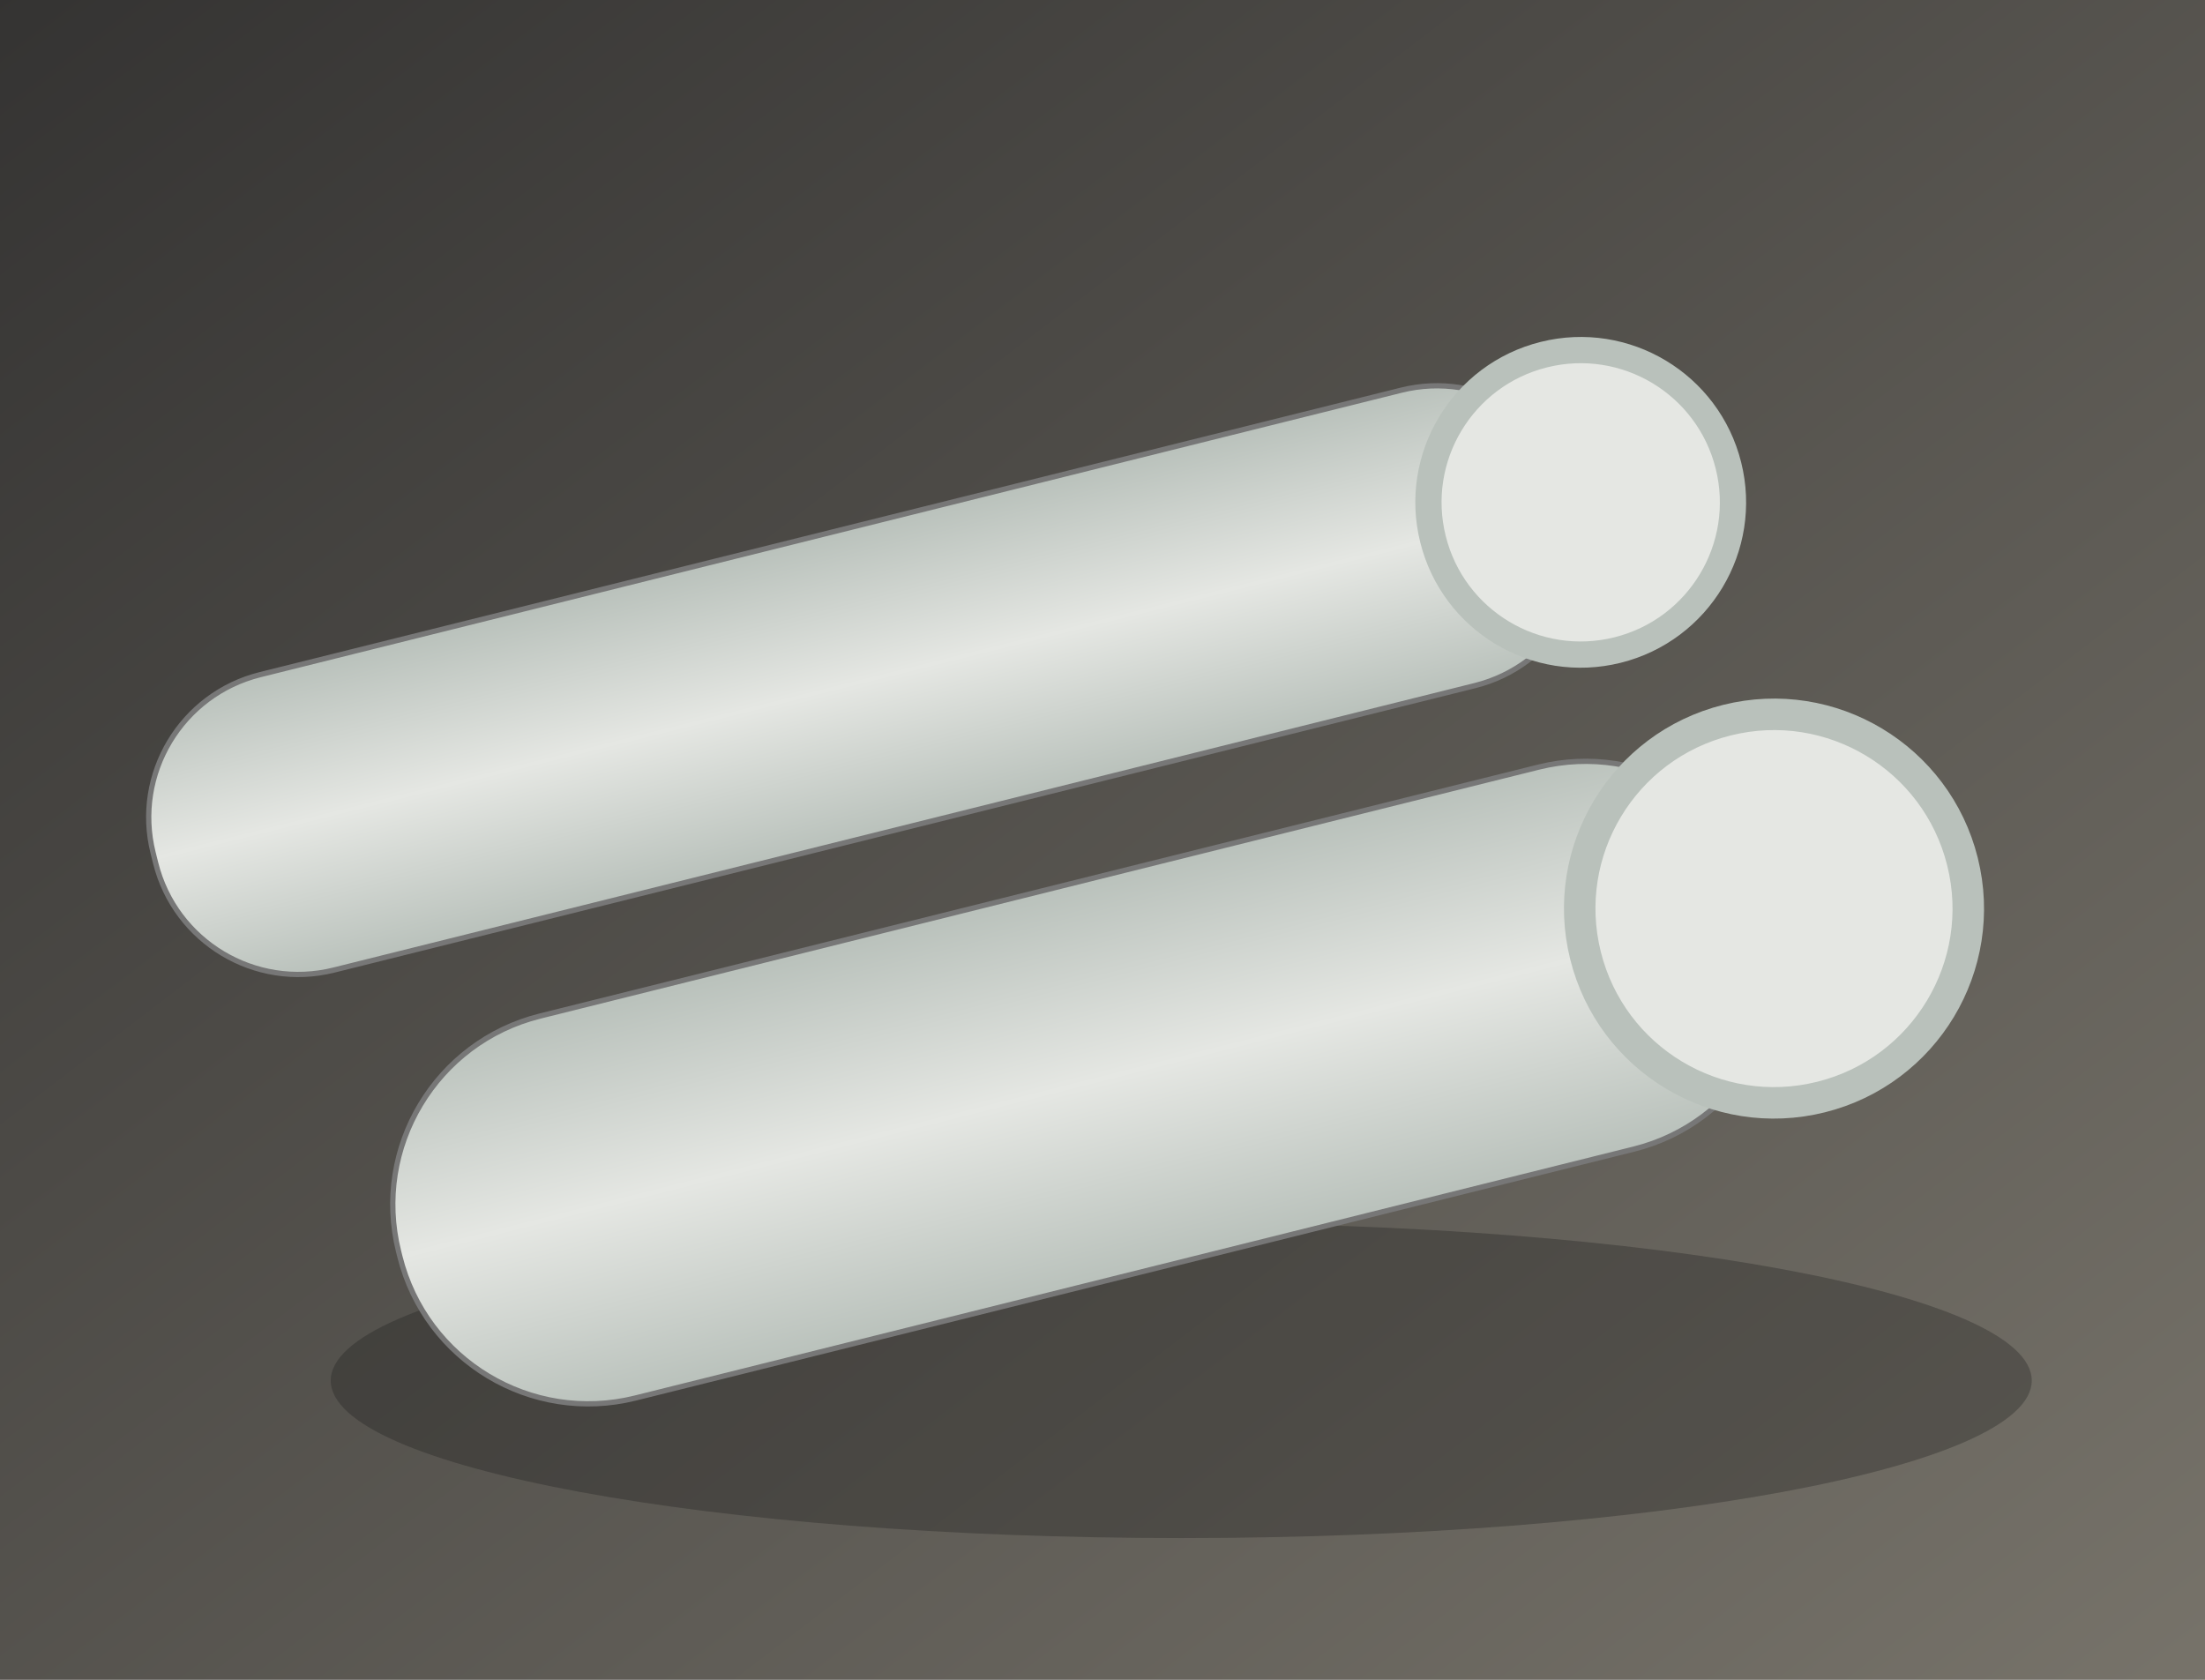
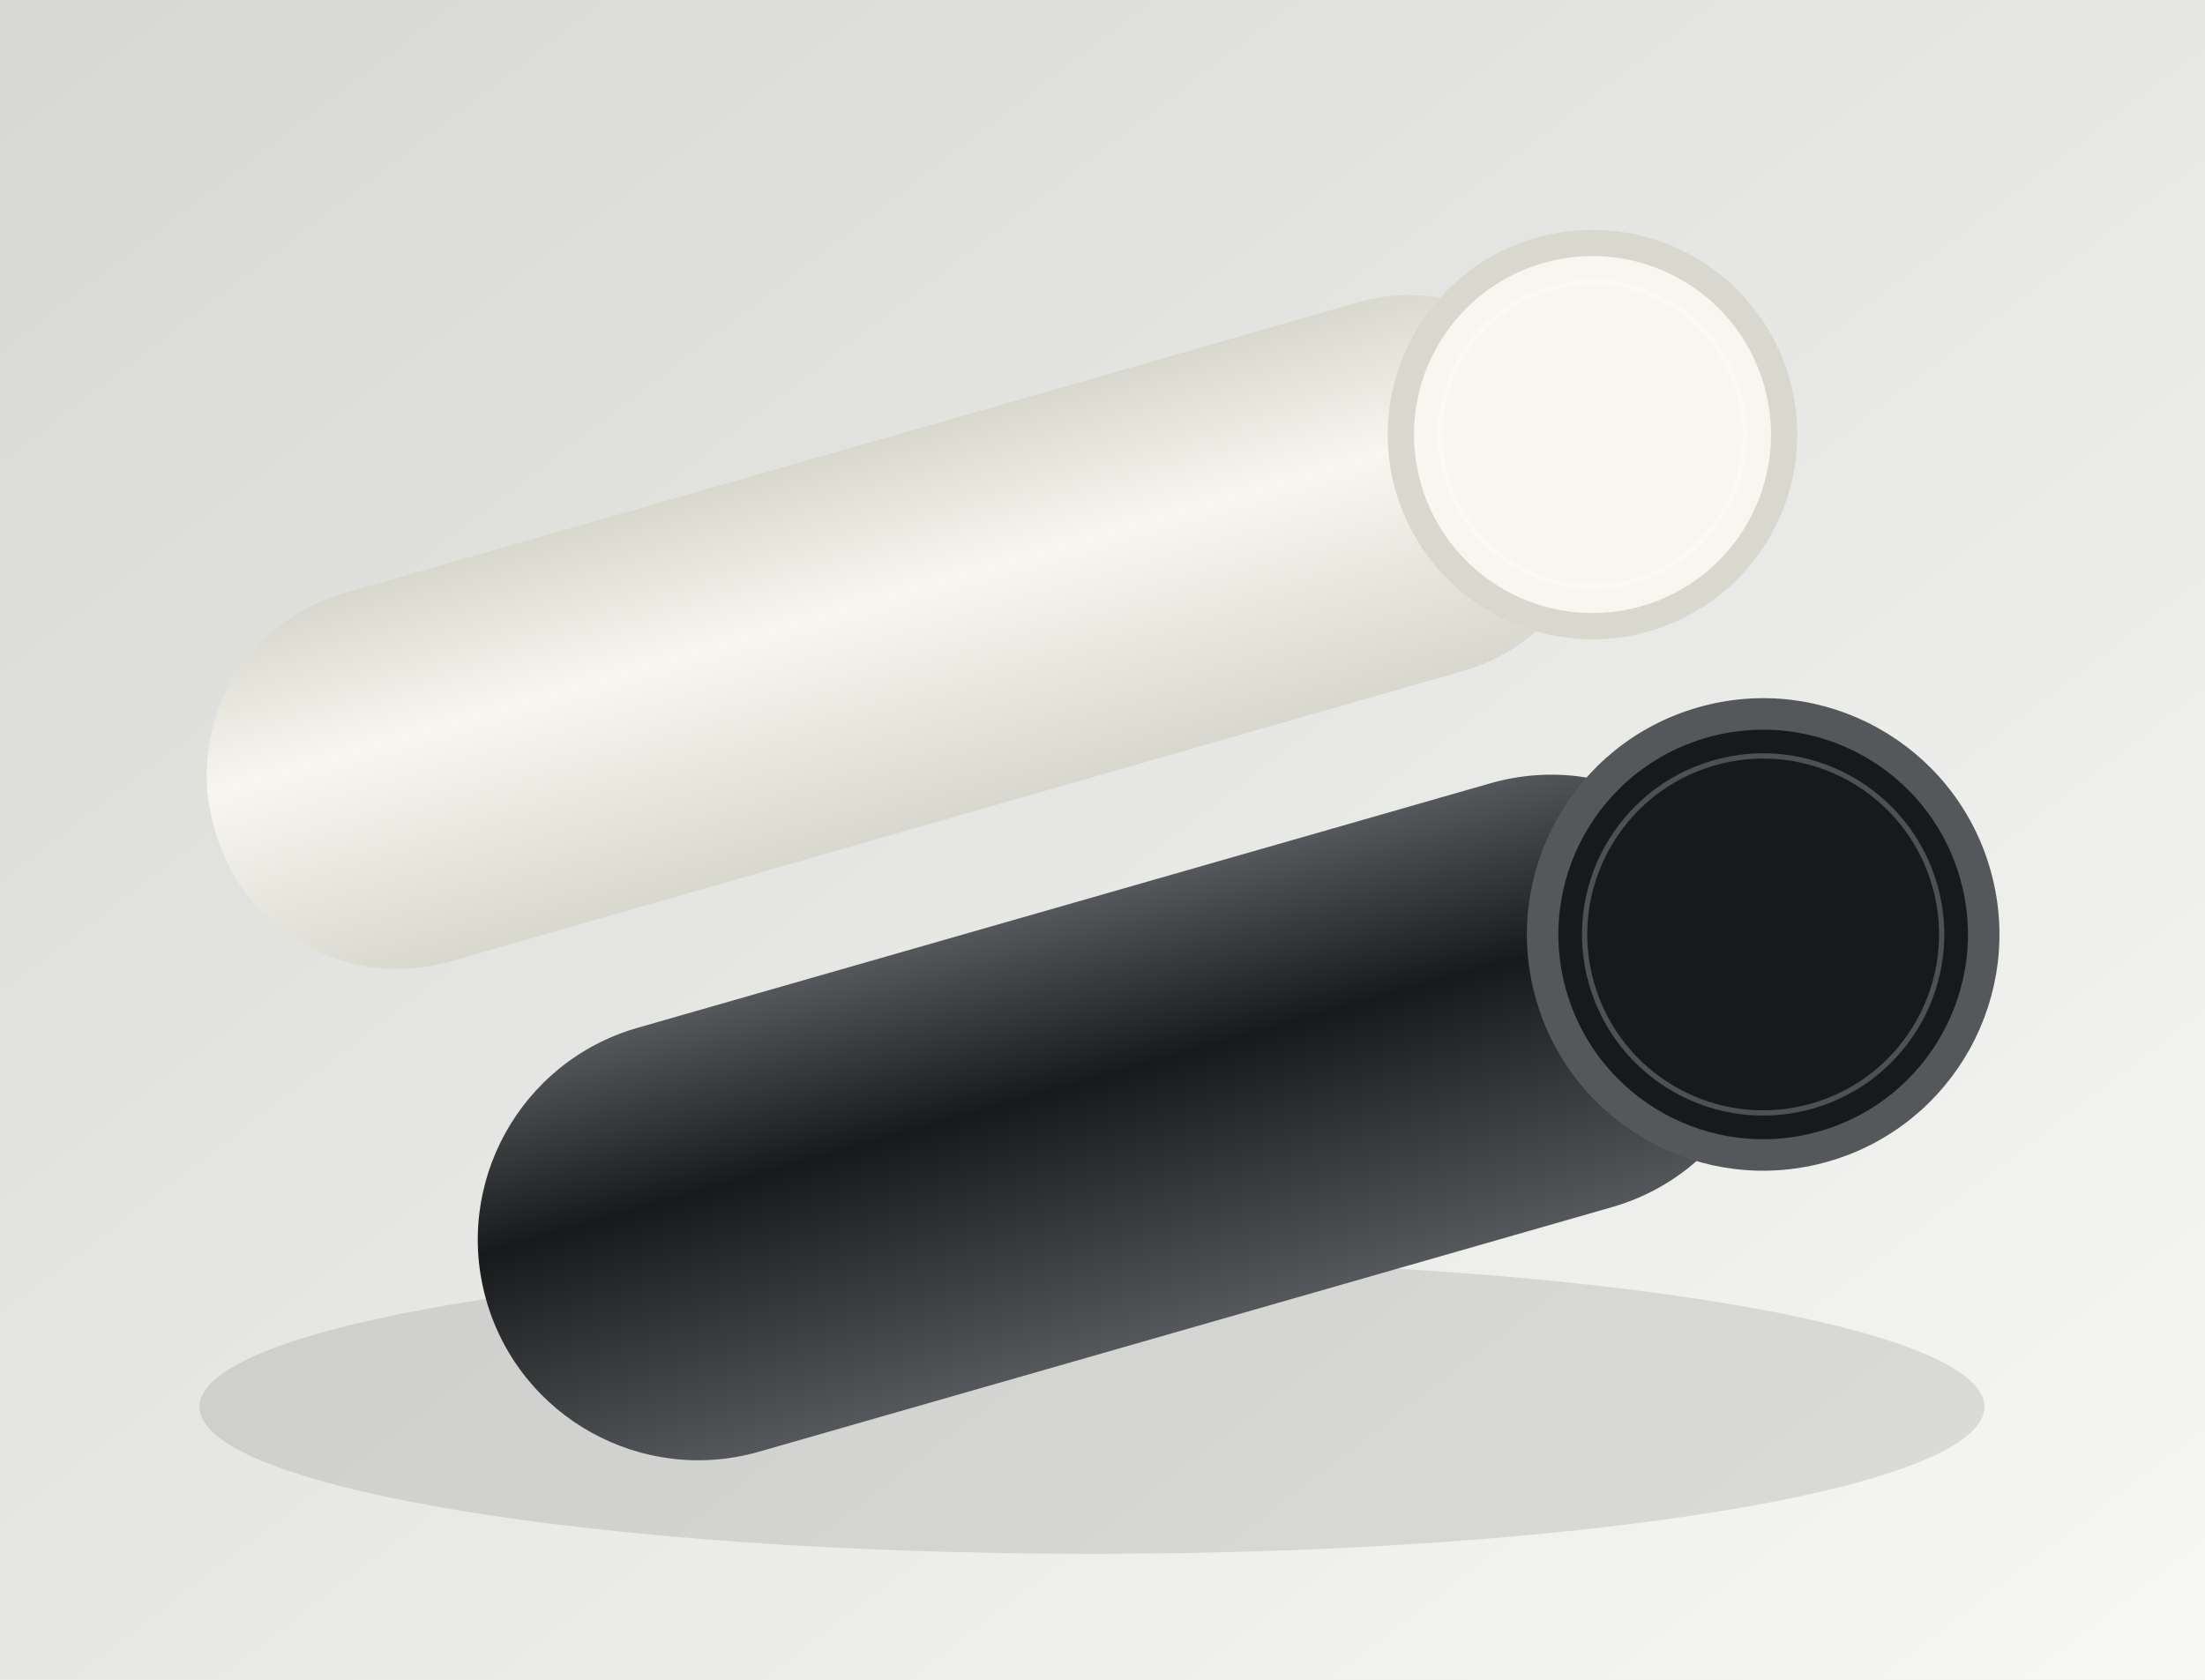
<svg xmlns="http://www.w3.org/2000/svg" viewBox="0 0 420 320">
  <defs>
    <linearGradient id="bg" x2="1" y2="1">
-       <stop stop-color="#343332" />
-       <stop offset="1" stop-color="#77736a" />
+       <stop stop-color="#d7d7d4" />
+       <stop offset="1" stop-color="#f7f7f5" />
    </linearGradient>
-     <linearGradient id="rod" x2="0" y2="1">
-       <stop stop-color="#b9c1bb" />
-       <stop offset=".5" stop-color="#e5e7e3" />
-       <stop offset="1" stop-color="#b9c1bb" />
+     <linearGradient id="a" x2="0" y2="1">
+       <stop stop-color="#d9d8cf" />
+       <stop offset=".4" stop-color="#f8f7ef" />
+       <stop offset="1" stop-color="#d9d8cf" />
+     </linearGradient>
+     <linearGradient id="b" x2="0" y2="1">
+       <stop stop-color="#55585a" />
+       <stop offset=".4" stop-color="#17191b" />
+       <stop offset="1" stop-color="#55585a" />
    </linearGradient>
  </defs>
  <rect width="420" height="320" fill="url(#bg)" />
-   <ellipse cx="225" cy="263" rx="162" ry="30" fill="#171717" opacity=".3" />
-   <g transform="rotate(-14 205 165)">
-     <rect x="35" y="92" width="280" height="58" rx="28" fill="url(#rod)" stroke="#777" stroke-width="1" />
-     <ellipse cx="315" cy="121" rx="29" ry="29" fill="#e5e7e3" stroke="#b9c1bb" stroke-width="5" />
-     <rect x="62" y="168" width="270" height="75" rx="37" fill="url(#rod)" stroke="#777" stroke-width="1" />
-     <ellipse cx="332" cy="205" rx="37" ry="37" fill="#e5e7e3" stroke="#b9c1bb" stroke-width="6" />
+   <ellipse cx="208" cy="268" rx="170" ry="28" fill="#555" opacity=".16" />
+   <g transform="rotate(-16 210 160)">
+     <rect x="48" y="75" width="273" height="73" rx="36" fill="url(#a)" />
+     <ellipse cx="321" cy="111.5" rx="36.5" ry="36.5" fill="#f8f7ef" stroke="#d9d8cf" stroke-width="5" />
+     <ellipse cx="321" cy="111.5" rx="29" ry="29" fill="none" stroke="#fff" stroke-opacity=".22" />
+     <rect x="73" y="170" width="253" height="84" rx="42" fill="url(#b)" />
+     <ellipse cx="326" cy="212" rx="42" ry="42" fill="#17191b" stroke="#55585a" stroke-width="6" />
+     <ellipse cx="326" cy="212" rx="34" ry="34" fill="none" stroke="#fff" stroke-opacity=".24" />
  </g>
</svg>
